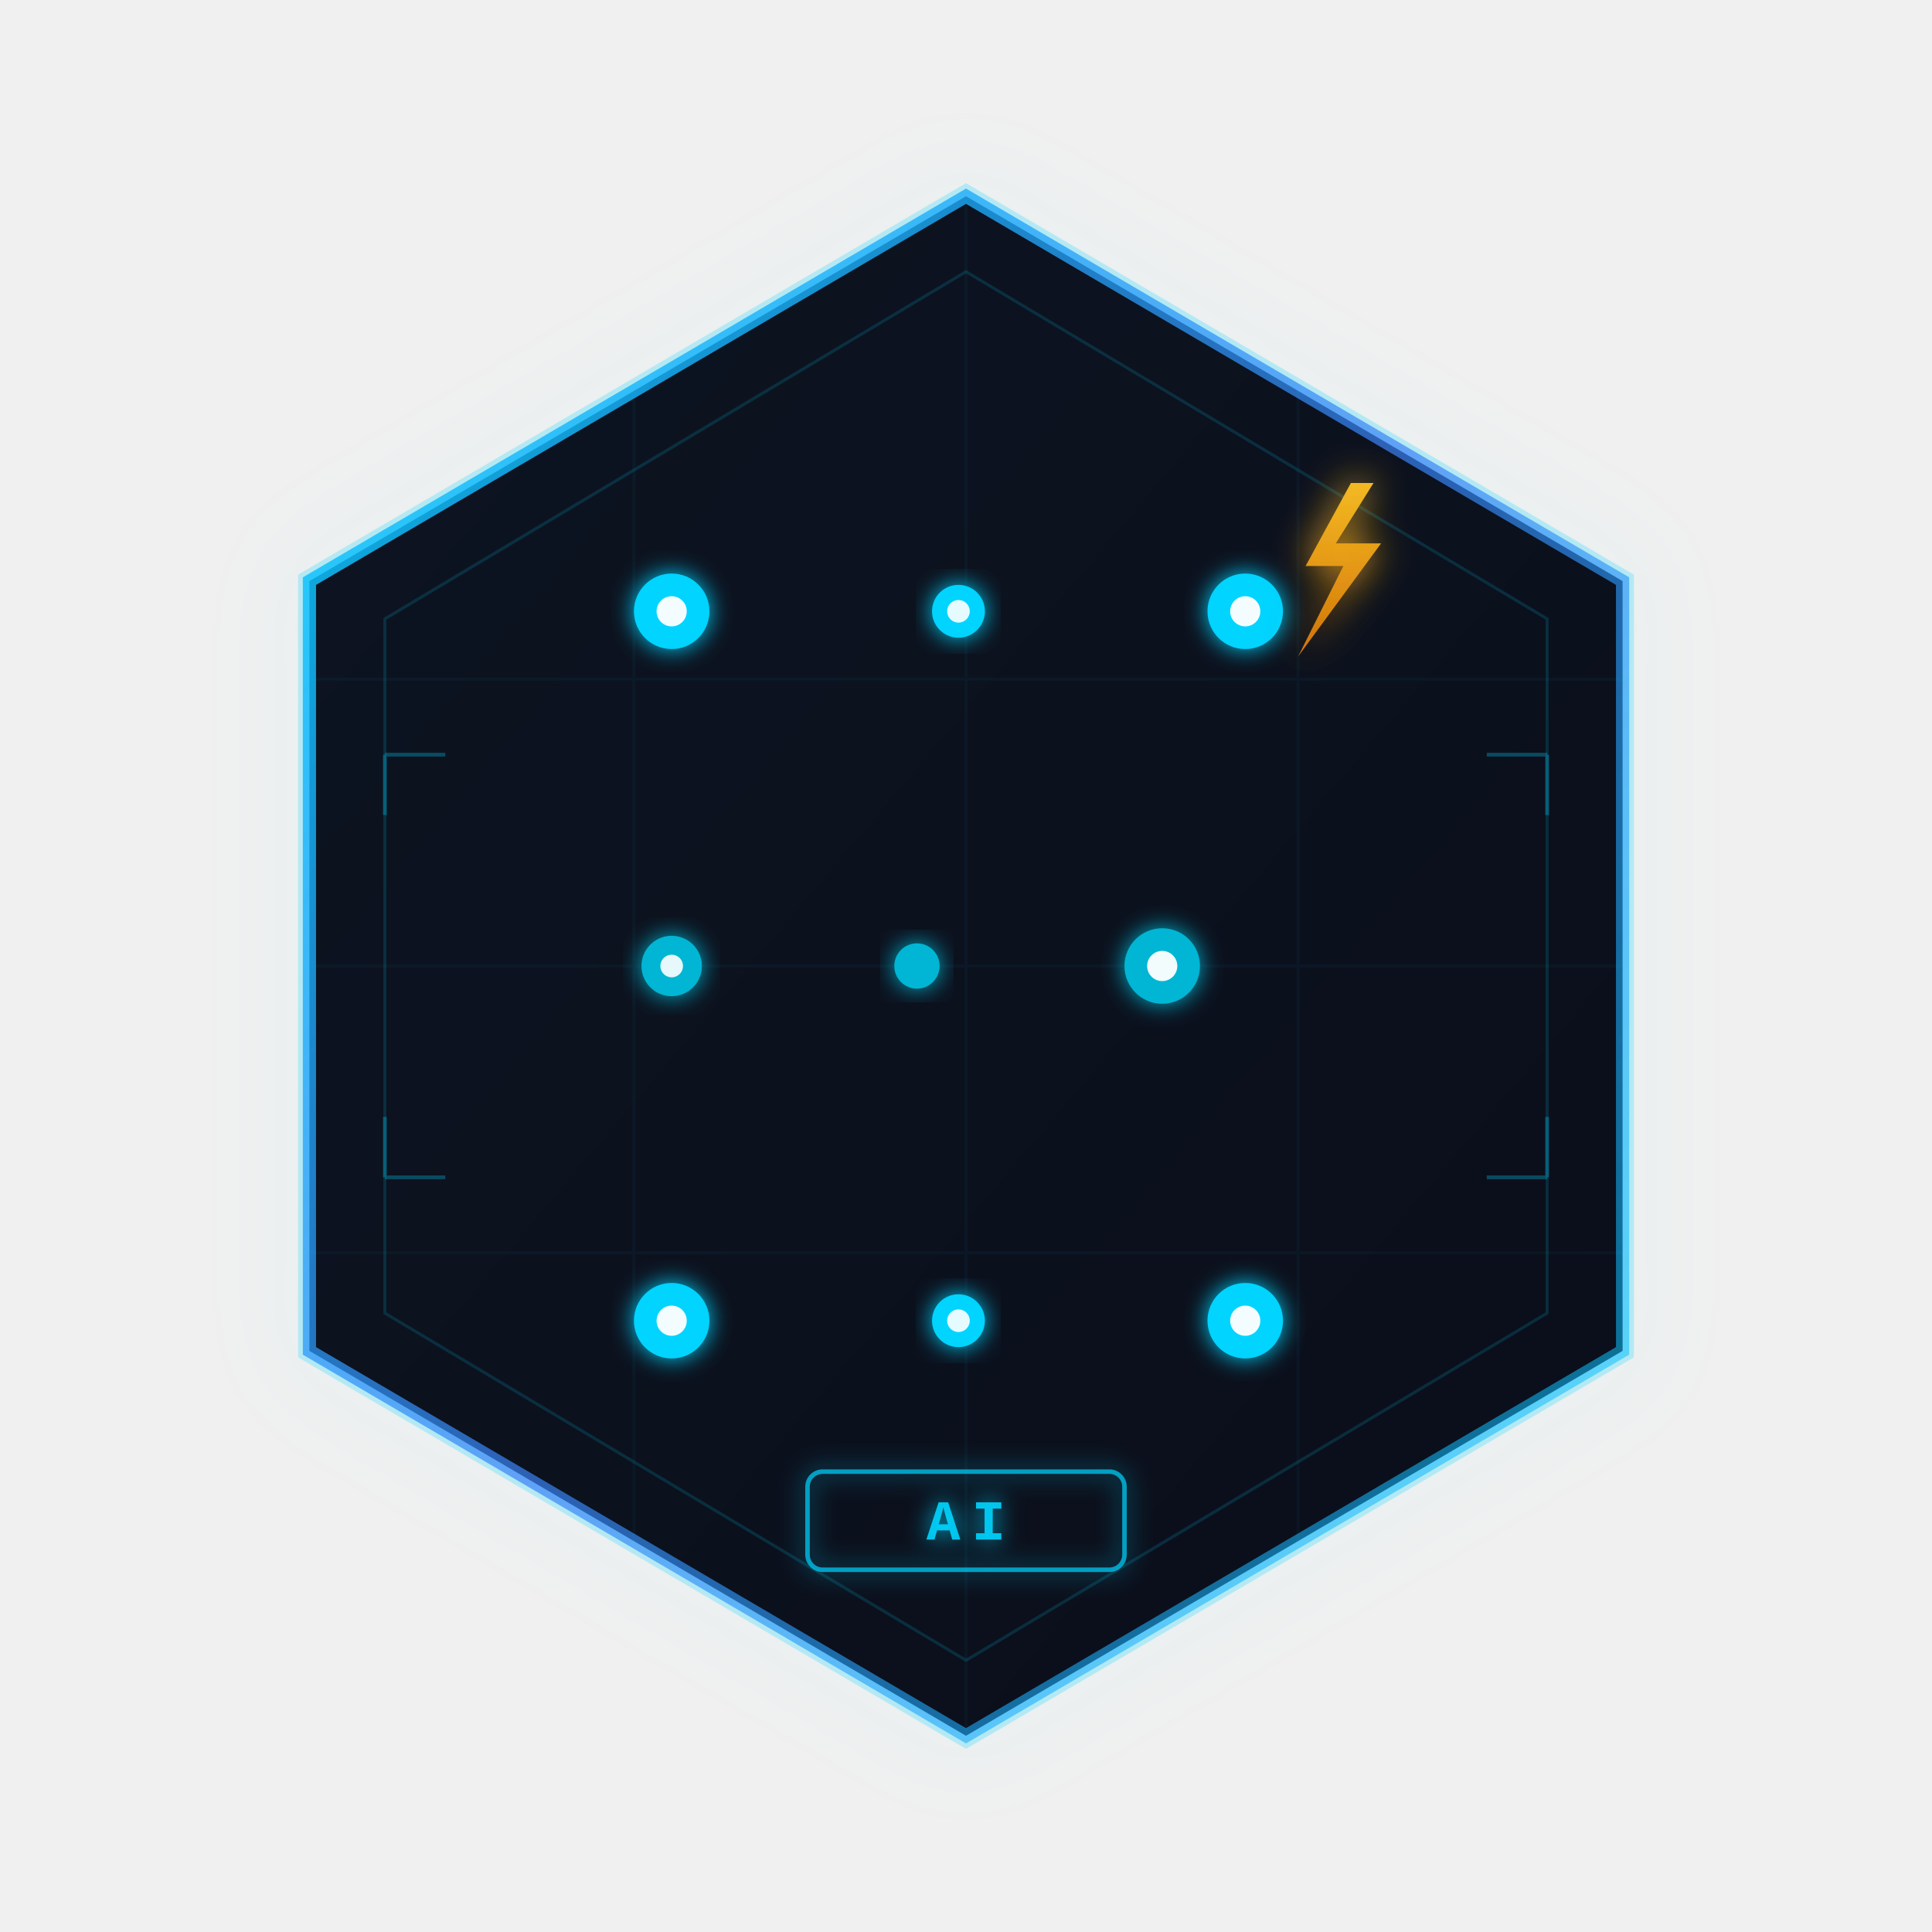
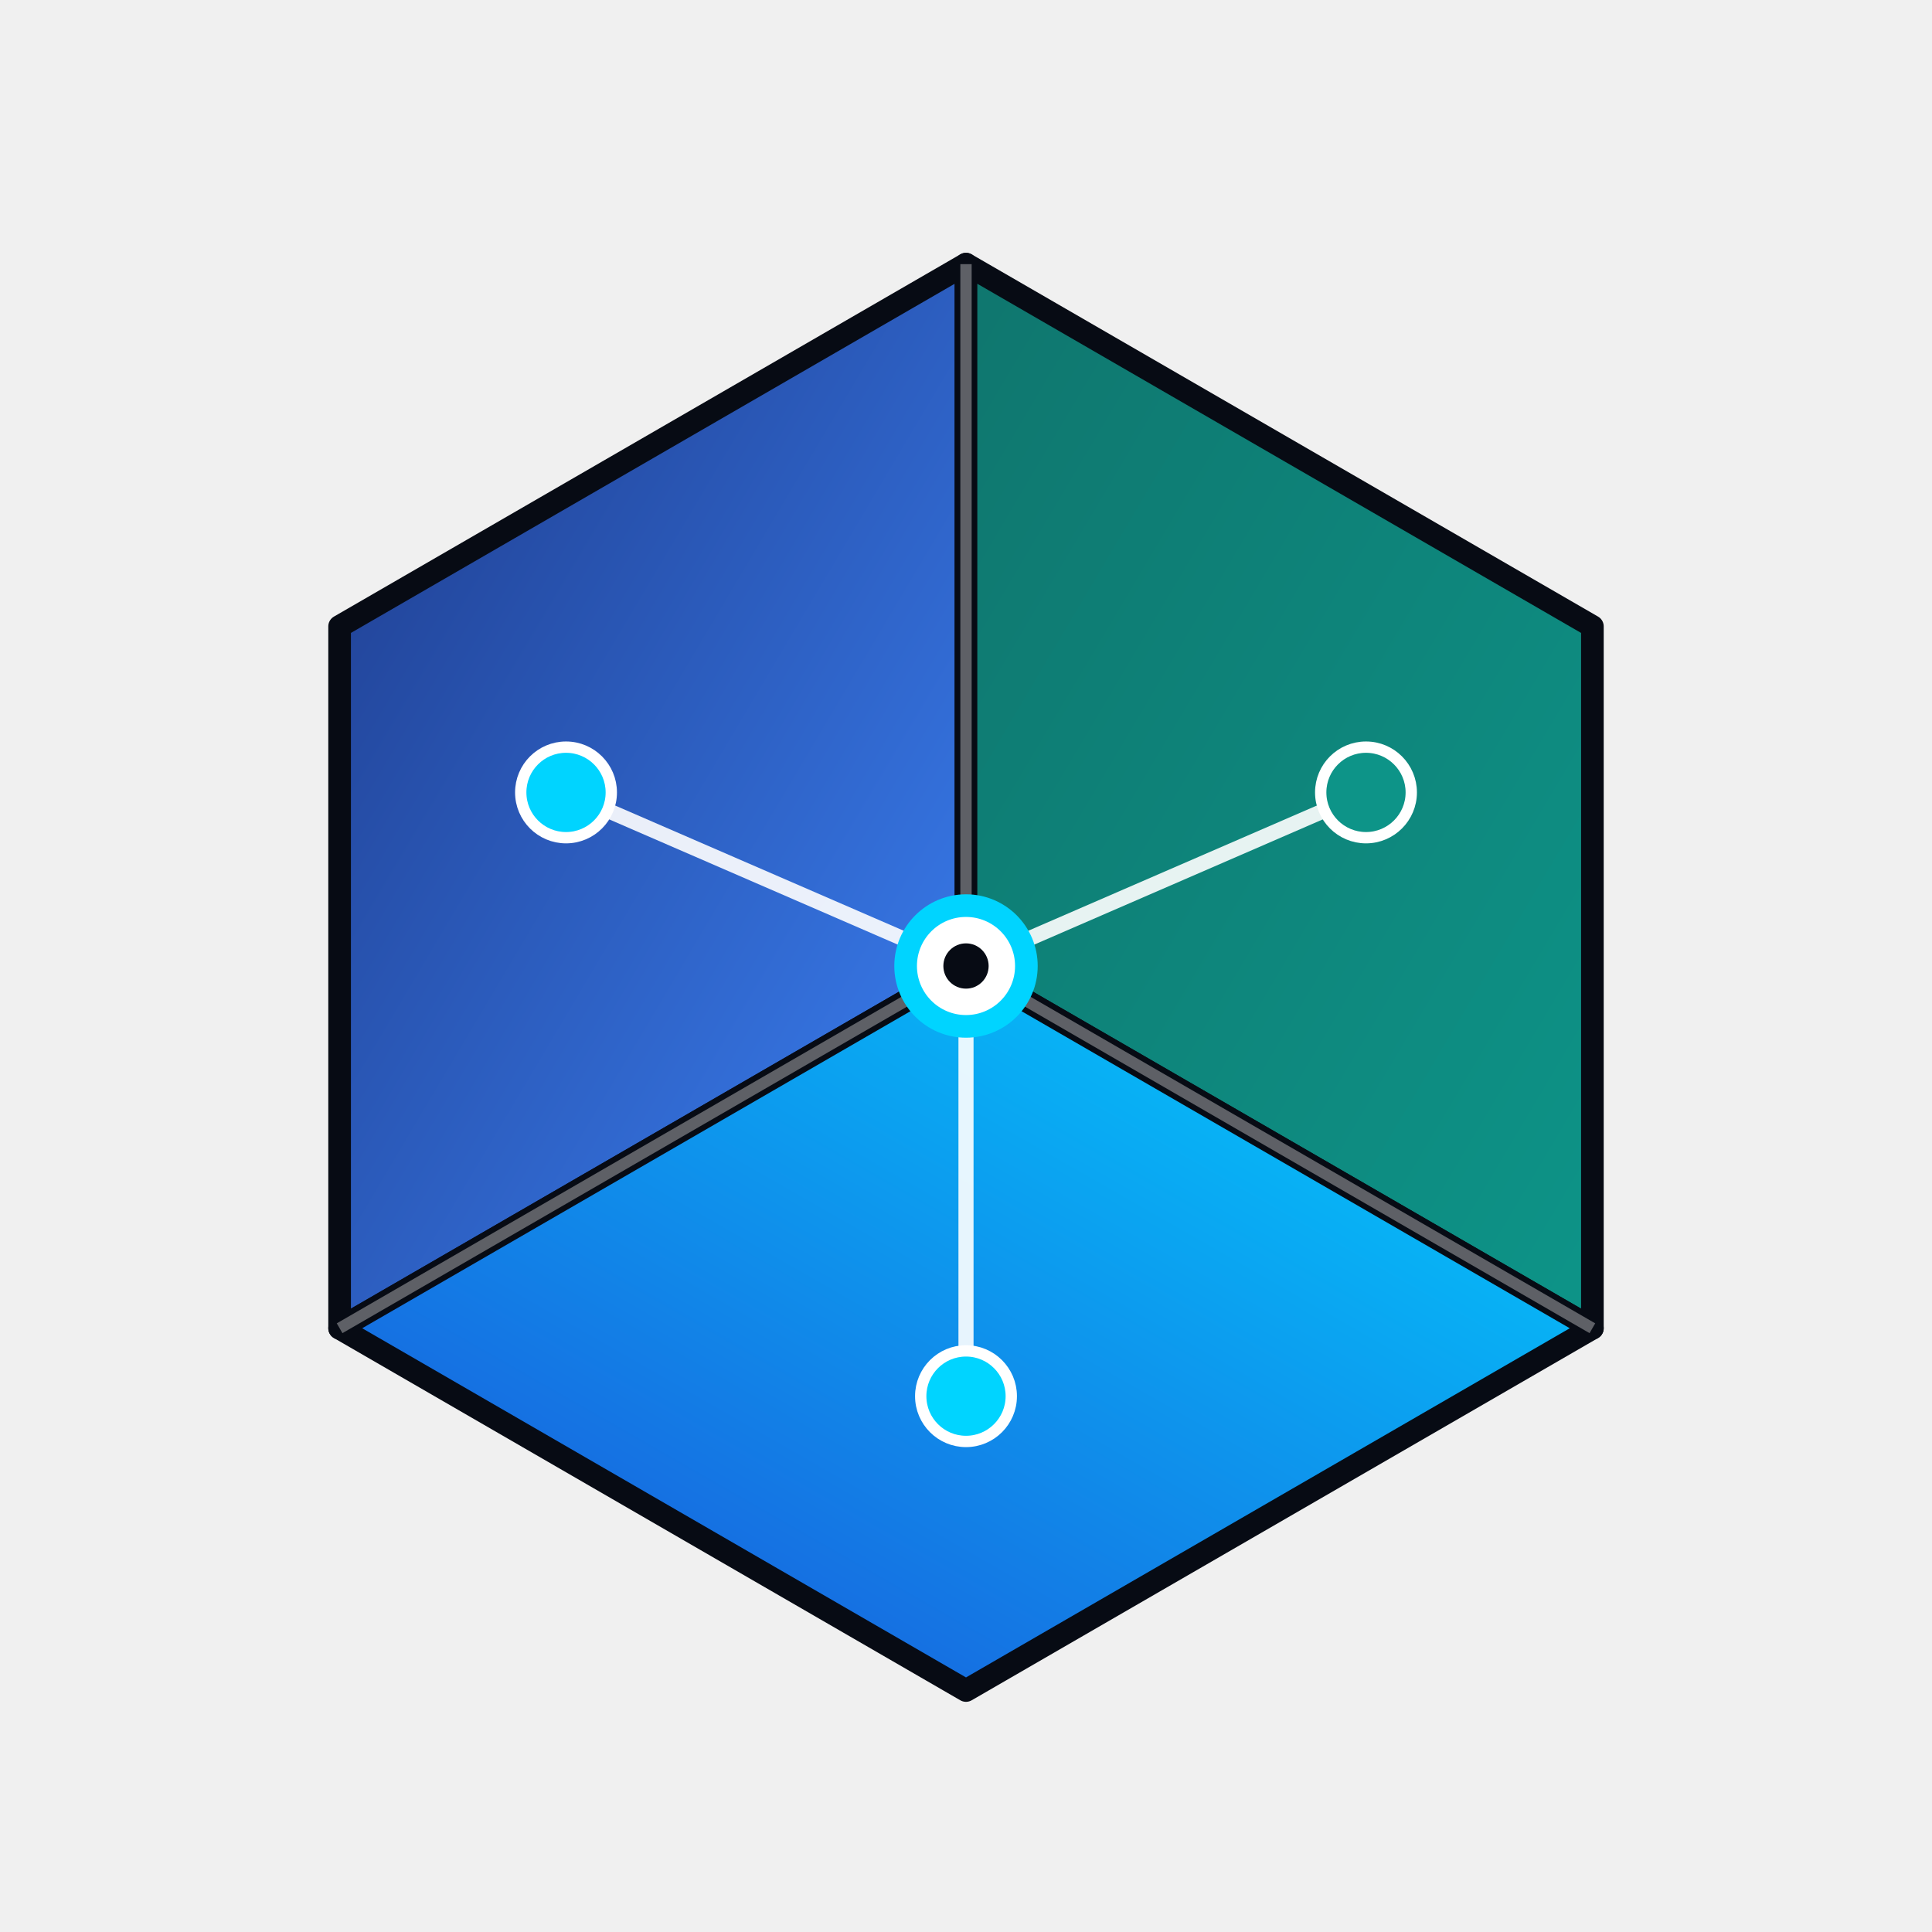
- <svg xmlns="http://www.w3.org/2000/svg" viewBox="0 0 512 512" width="512" height="512" role="img" aria-label="ETAP AI Platform Logo">
+ <svg xmlns="http://www.w3.org/2000/svg" viewBox="0 0 512 512" width="512" height="512" role="img" aria-label="AhmedETAP Favicon">
  <defs>
-     <linearGradient id="bgGrad" x1="0%" y1="0%" x2="100%" y2="100%">
-       <stop offset="0%" stop-color="#0d1421" />
-       <stop offset="100%" stop-color="#0a0e1a" />
+     <linearGradient id="favLeftGrad" x1="0%" y1="0%" x2="100%" y2="100%">
+       <stop offset="0%" stop-color="#1e3a8a" />
+       <stop offset="100%" stop-color="#3b82f6" />
    </linearGradient>
-     <linearGradient id="cyanGrad" x1="0%" y1="0%" x2="100%" y2="100%">
-       <stop offset="0%" stop-color="#00d4ff" />
-       <stop offset="100%" stop-color="#06b6d4" />
+     <linearGradient id="favRightGrad" x1="0%" y1="0%" x2="100%" y2="100%">
+       <stop offset="0%" stop-color="#0f766e" />
+       <stop offset="100%" stop-color="#0d9488" />
    </linearGradient>
-     <linearGradient id="goldGrad" x1="0%" y1="0%" x2="0%" y2="100%">
-       <stop offset="0%" stop-color="#fbbf24" />
-       <stop offset="100%" stop-color="#d97706" />
+     <linearGradient id="favTopGrad" x1="0%" y1="100%" x2="100%" y2="0%">
+       <stop offset="0%" stop-color="#1d4ed8" />
+       <stop offset="100%" stop-color="#00d4ff" />
    </linearGradient>
-     <linearGradient id="hexGrad" x1="0%" y1="0%" x2="100%" y2="100%">
-       <stop offset="0%" stop-color="#00d4ff" stop-opacity="0.9" />
-       <stop offset="50%" stop-color="#3b82f6" stop-opacity="0.7" />
-       <stop offset="100%" stop-color="#00d4ff" stop-opacity="0.5" />
-     </linearGradient>
-     <filter id="glow" x="-40%" y="-40%" width="180%" height="180%">
-       <feGaussianBlur stdDeviation="5" result="blur" />
-       <feMerge>
-         <feMergeNode in="blur" />
-         <feMergeNode in="SourceGraphic" />
-       </feMerge>
-     </filter>
-     <filter id="glowMed" x="-30%" y="-30%" width="160%" height="160%">
-       <feGaussianBlur stdDeviation="3" result="blur" />
-       <feMerge>
-         <feMergeNode in="blur" />
-         <feMergeNode in="SourceGraphic" />
-       </feMerge>
-     </filter>
-     <filter id="hexShadow" x="-10%" y="-10%" width="120%" height="120%">
-       <feDropShadow dx="0" dy="0" stdDeviation="12" flood-color="#00d4ff" flood-opacity="0.35" />
-     </filter>
-     <clipPath id="hexClip">
-       <polygon points="256,52 430,154 430,358 256,460 82,358 82,154" />
-     </clipPath>
  </defs>
-   <polygon points="256,52 430,154 430,358 256,460 82,358 82,154" fill="none" stroke="#00d4ff" stroke-width="6" opacity="0.25" filter="url(#hexShadow)" />
-   <polygon points="256,52 430,154 430,358 256,460 82,358 82,154" fill="url(#bgGrad)" />
-   <polygon points="256,52 430,154 430,358 256,460 82,358 82,154" fill="none" stroke="url(#hexGrad)" stroke-width="3.5" />
-   <polygon points="256,72 410,164 410,348 256,440 102,348 102,164" fill="none" stroke="#00d4ff" stroke-width="0.8" opacity="0.15" />
-   <g clip-path="url(#hexClip)" opacity="0.04" stroke="#00d4ff" stroke-width="0.8" fill="none">
-     <line x1="82" y1="180" x2="430" y2="180" />
-     <line x1="82" y1="256" x2="430" y2="256" />
-     <line x1="82" y1="332" x2="430" y2="332" />
-     <line x1="168" y1="52" x2="168" y2="460" />
-     <line x1="256" y1="52" x2="256" y2="460" />
-     <line x1="344" y1="52" x2="344" y2="460" />
-   </g>
-   <line x1="178" y1="162" x2="178" y2="350" stroke="url(#cyanGrad)" stroke-width="14" stroke-linecap="round" filter="url(#glow)" />
-   <line x1="178" y1="162" x2="330" y2="162" stroke="url(#cyanGrad)" stroke-width="14" stroke-linecap="round" filter="url(#glow)" />
-   <line x1="178" y1="256" x2="308" y2="256" stroke="url(#cyanGrad)" stroke-width="14" stroke-linecap="round" filter="url(#glow)" />
-   <line x1="178" y1="350" x2="330" y2="350" stroke="url(#cyanGrad)" stroke-width="14" stroke-linecap="round" filter="url(#glow)" />
-   <circle cx="178" cy="162" r="10" fill="#00d4ff" filter="url(#glowMed)" />
-   <circle cx="178" cy="162" r="4" fill="#ffffff" opacity="0.95" />
-   <circle cx="254" cy="162" r="7" fill="#00d4ff" filter="url(#glowMed)" />
-   <circle cx="254" cy="162" r="3" fill="#ffffff" opacity="0.9" />
-   <circle cx="330" cy="162" r="10" fill="#00d4ff" filter="url(#glowMed)" />
-   <circle cx="330" cy="162" r="4" fill="#ffffff" opacity="0.95" />
-   <circle cx="178" cy="256" r="8" fill="#06b6d4" filter="url(#glowMed)" />
-   <circle cx="178" cy="256" r="3" fill="#ffffff" opacity="0.9" />
-   <circle cx="243" cy="256" r="6" fill="#06b6d4" filter="url(#glowMed)" />
-   <circle cx="308" cy="256" r="10" fill="#06b6d4" filter="url(#glowMed)" />
-   <circle cx="308" cy="256" r="4" fill="#ffffff" opacity="0.95" />
-   <circle cx="178" cy="350" r="10" fill="#00d4ff" filter="url(#glowMed)" />
-   <circle cx="178" cy="350" r="4" fill="#ffffff" opacity="0.95" />
-   <circle cx="254" cy="350" r="7" fill="#00d4ff" filter="url(#glowMed)" />
-   <circle cx="254" cy="350" r="3" fill="#ffffff" opacity="0.9" />
-   <circle cx="330" cy="350" r="10" fill="#00d4ff" filter="url(#glowMed)" />
-   <circle cx="330" cy="350" r="4" fill="#ffffff" opacity="0.95" />
-   <g filter="url(#glow)" transform="translate(340, 128)">
-     <polygon points="18,0 6,22 16,22 4,46 26,16 14,16 24,0" fill="url(#goldGrad)" opacity="0.95" />
-   </g>
-   <g filter="url(#glowMed)">
-     <rect x="214" y="390" width="84" height="26" rx="4" fill="none" stroke="#00d4ff" stroke-width="1.2" opacity="0.7" />
-     <text x="256" y="408" font-family="'Courier New', Courier, monospace" font-size="15" font-weight="700" fill="#00d4ff" text-anchor="middle" letter-spacing="3" opacity="0.9">AI</text>
-   </g>
-   <g opacity="0.3" stroke="#00d4ff" stroke-width="1" fill="none">
-     <line x1="102" y1="200" x2="118" y2="200" />
-     <line x1="102" y1="200" x2="102" y2="216" />
-   </g>
-   <g opacity="0.3" stroke="#00d4ff" stroke-width="1" fill="none">
-     <line x1="410" y1="200" x2="394" y2="200" />
-     <line x1="410" y1="200" x2="410" y2="216" />
-   </g>
-   <g opacity="0.3" stroke="#00d4ff" stroke-width="1" fill="none">
-     <line x1="102" y1="312" x2="118" y2="312" />
-     <line x1="102" y1="312" x2="102" y2="296" />
-   </g>
-   <g opacity="0.3" stroke="#00d4ff" stroke-width="1" fill="none">
-     <line x1="410" y1="312" x2="394" y2="312" />
-     <line x1="410" y1="312" x2="410" y2="296" />
-   </g>
+   <path d="M256,70 L256,256 L90,352 L90,166 Z" fill="url(#favLeftGrad)" stroke="#070b14" stroke-width="6" stroke-linejoin="round" />
+   <path d="M256,256 L422,352 L422,166 L256,70 Z" fill="url(#favRightGrad)" stroke="#070b14" stroke-width="6" stroke-linejoin="round" />
+   <path d="M90,352 L256,256 L422,352 L256,448 Z" fill="url(#favTopGrad)" stroke="#070b14" stroke-width="6" stroke-linejoin="round" />
+ 
+   {/* High-Precision Schematic Overlay (futuristic HUD wireframe) */}
+   <line x1="90" y1="352" x2="256" y2="256" stroke="#ffffff" stroke-width="3" opacity="0.35" />
+   <line x1="422" y1="352" x2="256" y2="256" stroke="#ffffff" stroke-width="3" opacity="0.35" />
+   <line x1="256" y1="70" x2="256" y2="256" stroke="#ffffff" stroke-width="3" opacity="0.35" />
+ 
+   {/* Left plane node track */}
+   <path d="M150,210 L256,256" stroke="#ffffff" stroke-width="4" stroke-linecap="round" opacity="0.9" />
+   <circle cx="150" cy="210" r="12" fill="#00d4ff" stroke="#ffffff" stroke-width="3" />
+ 
+   {/* Right plane node track */}
+   <path d="M362,210 L256,256" stroke="#ffffff" stroke-width="4" stroke-linecap="round" opacity="0.9" />
+   <circle cx="362" cy="210" r="12" fill="#0d9488" stroke="#ffffff" stroke-width="3" />
+ 
+   {/* Ground node track */}
+   <path d="M256,370 L256,256" stroke="#ffffff" stroke-width="4" stroke-linecap="round" opacity="0.9" />
+   <circle cx="256" cy="370" r="12" fill="#00d4ff" stroke="#ffffff" stroke-width="3" />
+ 
+   {/* Central hub connection */}
+   <circle cx="256" cy="256" r="16" fill="#ffffff" stroke="#00d4ff" stroke-width="6" />
+   <circle cx="256" cy="256" r="6" fill="#070b14" />
</svg>
